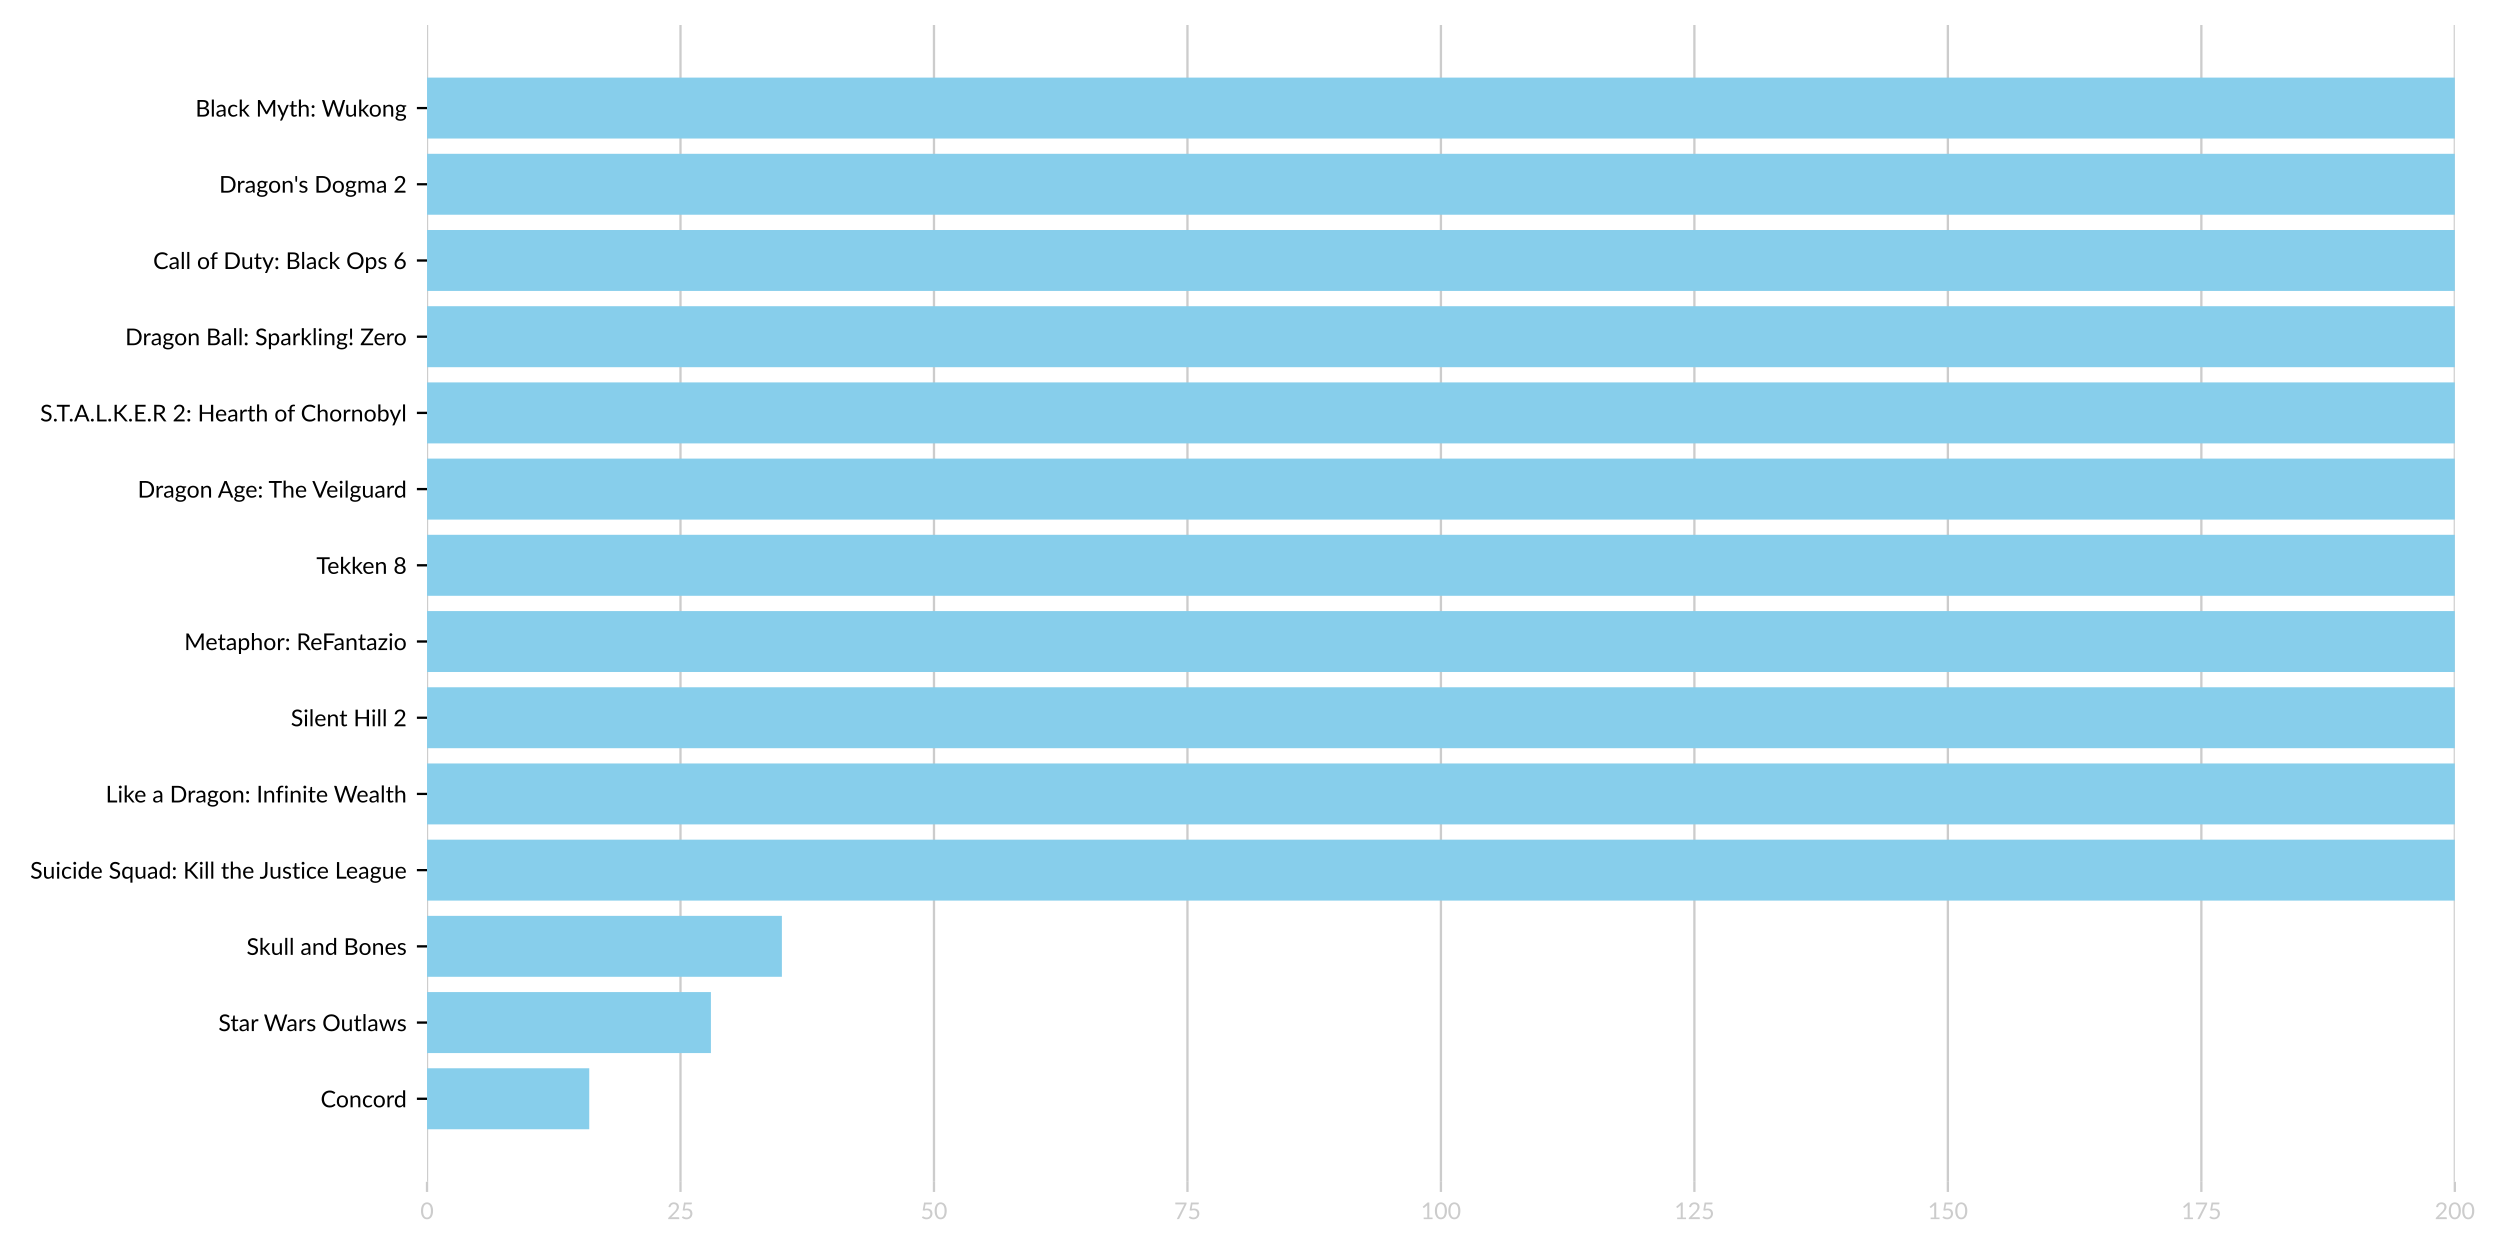
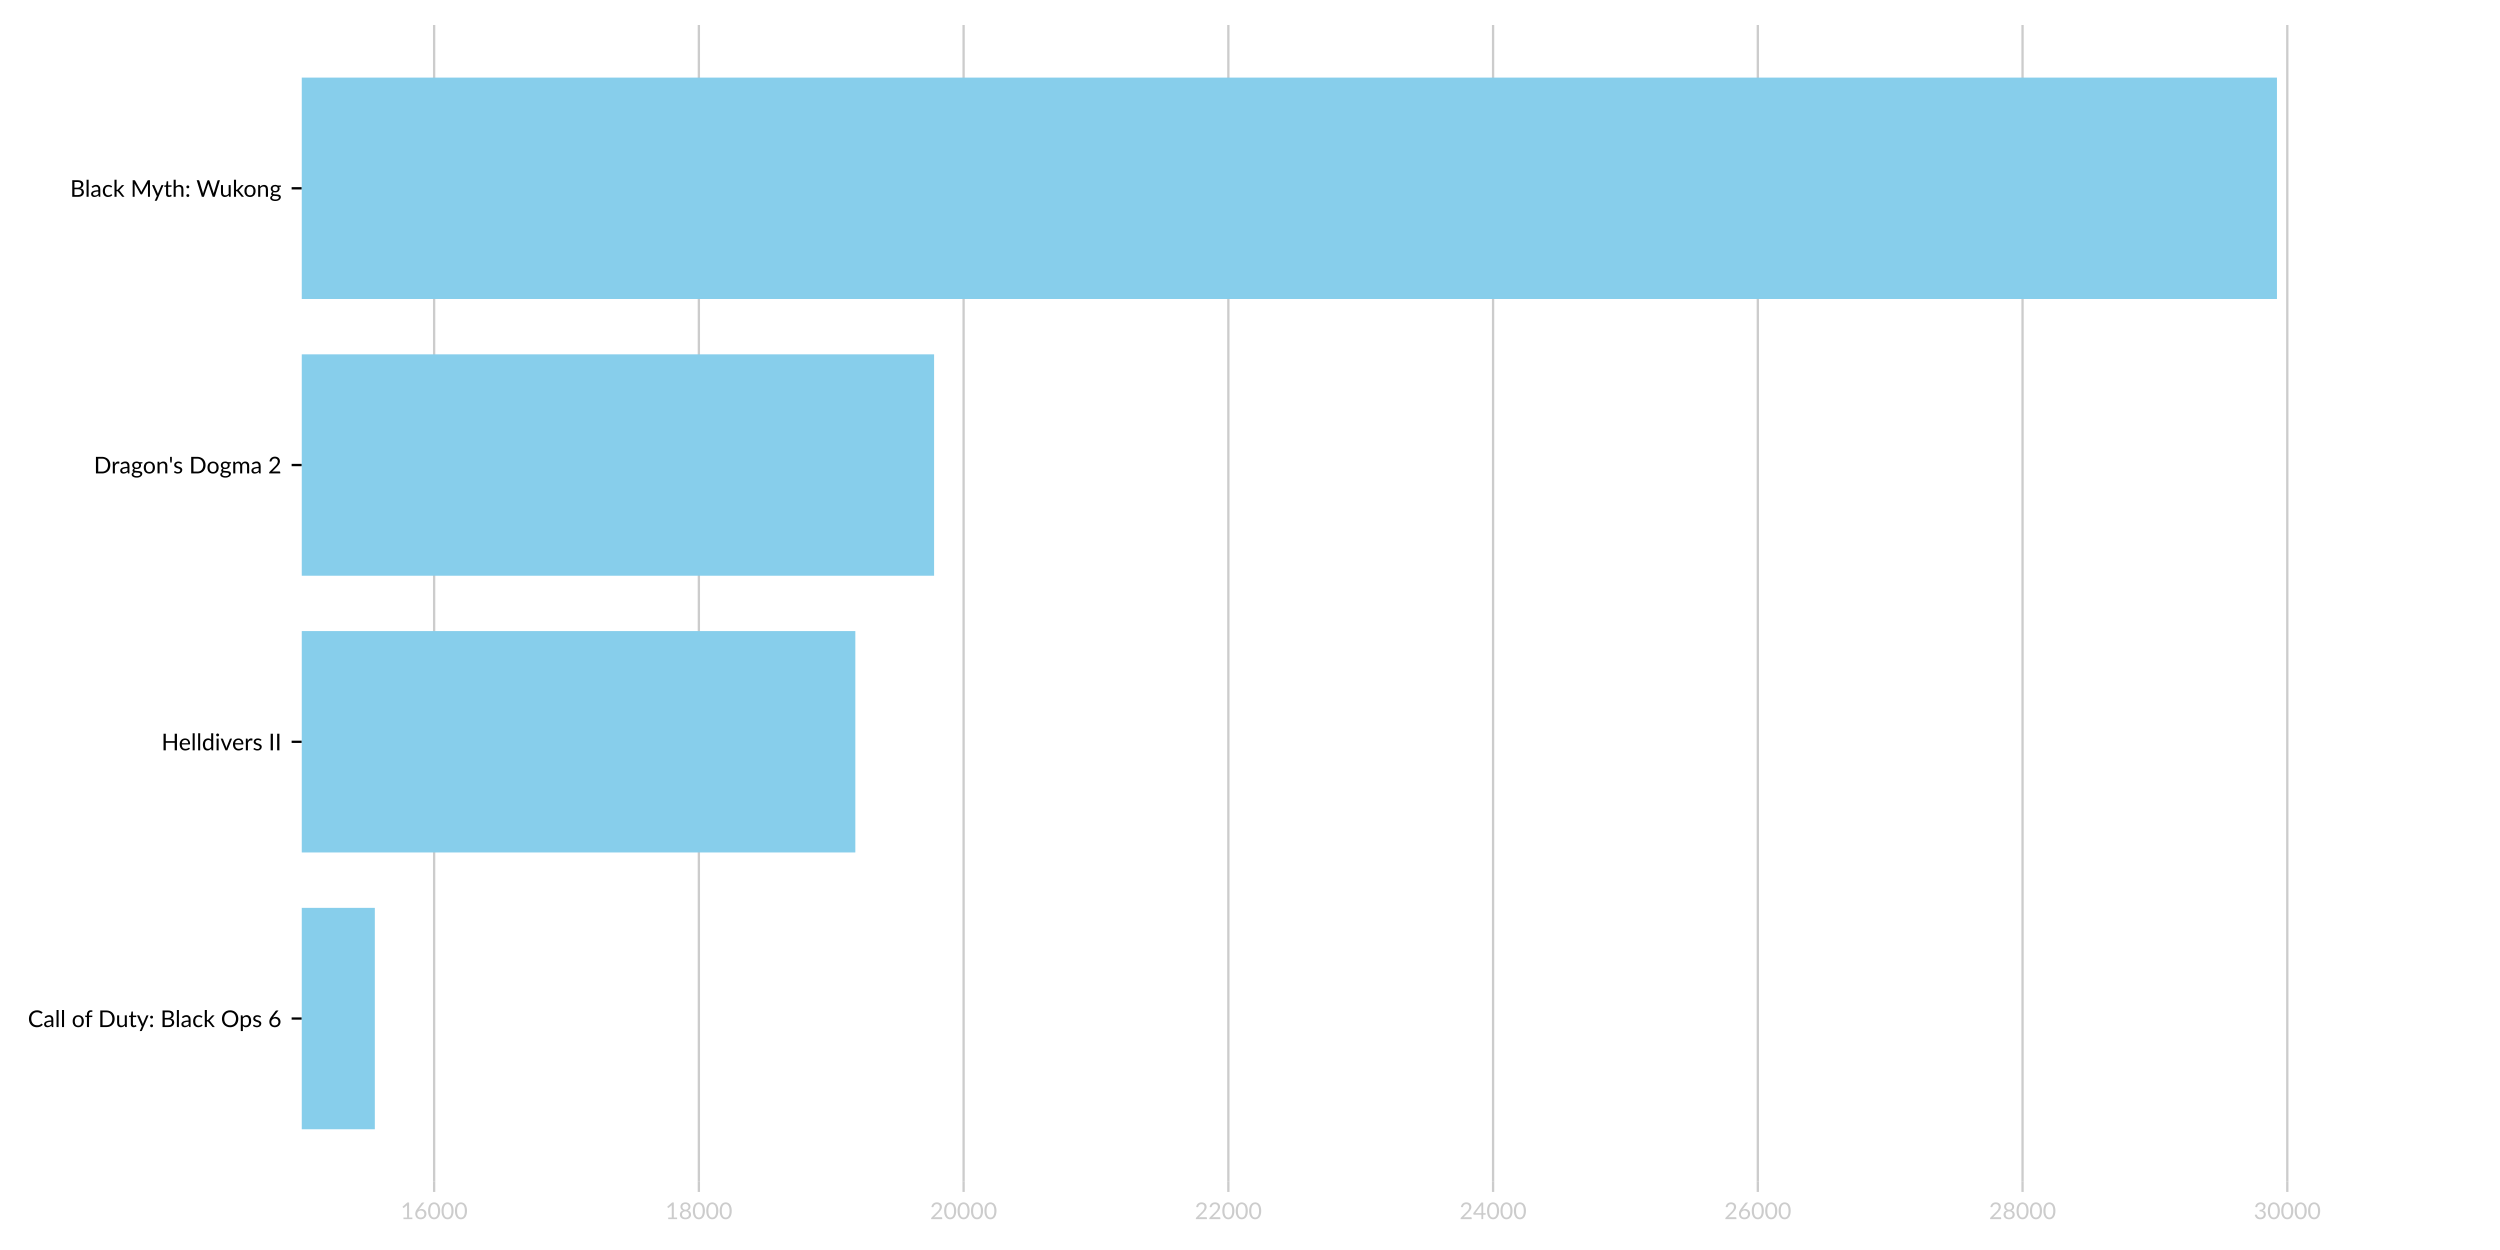
<svg xmlns="http://www.w3.org/2000/svg" xmlns:xlink="http://www.w3.org/1999/xlink" width="864pt" height="432pt" viewBox="0 0 864 432" version="1.1">
  <defs>
    <style type="text/css">*{stroke-linejoin: round; stroke-linecap: butt}</style>
  </defs>
  <g id="figure_1">
    <g id="patch_1">
      <path d="M 0 432  L 864 432  L 864 0  L 0 0  z " style="fill: #ffffff" />
    </g>
    <g id="axes_1">
      <g id="patch_2">
-         <path d="M 147.58 408.44  L 848.385 408.44  L 848.385 8.64  L 147.58 8.64  L 147.58 408.44  z " style="fill: none; opacity: 0" />
+         <path d="M 104.29 408.44  L 855.36 408.44  L 855.36 8.64  L 104.29 8.64  L 104.29 408.44  z " style="fill: none; opacity: 0" />
      </g>
      <g id="matplotlib.axis_1">
        <g id="xtick_1">
          <g id="line2d_1">
-             <path d="M 147.58 408.44  L 147.58 8.64  " clip-path="url(#p7d3d1f7787)" style="fill: none; stroke: #cccccc; stroke-width: 0.8; stroke-linecap: square" />
+             <path d="M 150.036 408.44  L 150.036 8.64  " clip-path="url(#p5afe8b5943)" style="fill: none; stroke: #cccccc; stroke-width: 0.8; stroke-linecap: square" />
          </g>
          <g id="line2d_2">
            <defs>
-               <path id="m302ec66e31" d="M 0 0  L 0 3.5  " style="stroke: #cccccc; stroke-width: 0.8" />
+               <path id="mc62cffe864" d="M 0 0  L 0 3.5  " style="stroke: #cccccc; stroke-width: 0.8" />
            </defs>
            <g>
-               <use xlink:href="#m302ec66e31" x="147.58" y="408.44" style="fill: #cccccc; stroke: #cccccc; stroke-width: 0.8" />
+               <use xlink:href="#mc62cffe864" x="150.036" y="408.44" style="fill: #cccccc; stroke: #cccccc; stroke-width: 0.8" />
            </g>
          </g>
          <g id="text_1">
-             <text style="fill: #cccccc; font: 8px 'Lato', sans-serif; text-anchor: middle" x="147.58" y="421.332" transform="rotate(-0 147.58 421.3325)">0</text>
+             <text style="fill: #cccccc; font: 8px 'Lato', sans-serif; text-anchor: middle" x="150.036" y="421.332" transform="rotate(-0 150.0365 421.3325)">16000</text>
          </g>
        </g>
        <g id="xtick_2">
          <g id="line2d_3">
-             <path d="M 235.181 408.44  L 235.181 8.64  " clip-path="url(#p7d3d1f7787)" style="fill: none; stroke: #cccccc; stroke-width: 0.8; stroke-linecap: square" />
+             <path d="M 241.529 408.44  L 241.529 8.64  " clip-path="url(#p5afe8b5943)" style="fill: none; stroke: #cccccc; stroke-width: 0.8; stroke-linecap: square" />
          </g>
          <g id="line2d_4">
            <g>
-               <use xlink:href="#m302ec66e31" x="235.181" y="408.44" style="fill: #cccccc; stroke: #cccccc; stroke-width: 0.8" />
+               <use xlink:href="#mc62cffe864" x="241.529" y="408.44" style="fill: #cccccc; stroke: #cccccc; stroke-width: 0.8" />
            </g>
          </g>
          <g id="text_2">
-             <text style="fill: #cccccc; font: 8px 'Lato', sans-serif; text-anchor: middle" x="235.181" y="421.332" transform="rotate(-0 235.1806 421.3325)">25</text>
+             <text style="fill: #cccccc; font: 8px 'Lato', sans-serif; text-anchor: middle" x="241.529" y="421.332" transform="rotate(-0 241.5294 421.3325)">18000</text>
          </g>
        </g>
        <g id="xtick_3">
          <g id="line2d_5">
-             <path d="M 322.781 408.44  L 322.781 8.64  " clip-path="url(#p7d3d1f7787)" style="fill: none; stroke: #cccccc; stroke-width: 0.8; stroke-linecap: square" />
+             <path d="M 333.022 408.44  L 333.022 8.64  " clip-path="url(#p5afe8b5943)" style="fill: none; stroke: #cccccc; stroke-width: 0.8; stroke-linecap: square" />
          </g>
          <g id="line2d_6">
            <g>
-               <use xlink:href="#m302ec66e31" x="322.781" y="408.44" style="fill: #cccccc; stroke: #cccccc; stroke-width: 0.8" />
+               <use xlink:href="#mc62cffe864" x="333.022" y="408.44" style="fill: #cccccc; stroke: #cccccc; stroke-width: 0.8" />
            </g>
          </g>
          <g id="text_3">
-             <text style="fill: #cccccc; font: 8px 'Lato', sans-serif; text-anchor: middle" x="322.781" y="421.332" transform="rotate(-0 322.7812 421.3325)">50</text>
+             <text style="fill: #cccccc; font: 8px 'Lato', sans-serif; text-anchor: middle" x="333.022" y="421.332" transform="rotate(-0 333.0223 421.3325)">20000</text>
          </g>
        </g>
        <g id="xtick_4">
          <g id="line2d_7">
-             <path d="M 410.382 408.44  L 410.382 8.64  " clip-path="url(#p7d3d1f7787)" style="fill: none; stroke: #cccccc; stroke-width: 0.8; stroke-linecap: square" />
+             <path d="M 424.515 408.44  L 424.515 8.64  " clip-path="url(#p5afe8b5943)" style="fill: none; stroke: #cccccc; stroke-width: 0.8; stroke-linecap: square" />
          </g>
          <g id="line2d_8">
            <g>
-               <use xlink:href="#m302ec66e31" x="410.382" y="408.44" style="fill: #cccccc; stroke: #cccccc; stroke-width: 0.8" />
+               <use xlink:href="#mc62cffe864" x="424.515" y="408.44" style="fill: #cccccc; stroke: #cccccc; stroke-width: 0.8" />
            </g>
          </g>
          <g id="text_4">
-             <text style="fill: #cccccc; font: 8px 'Lato', sans-serif; text-anchor: middle" x="410.382" y="421.332" transform="rotate(-0 410.3819 421.3325)">75</text>
+             <text style="fill: #cccccc; font: 8px 'Lato', sans-serif; text-anchor: middle" x="424.515" y="421.332" transform="rotate(-0 424.5152 421.3325)">22000</text>
          </g>
        </g>
        <g id="xtick_5">
          <g id="line2d_9">
-             <path d="M 497.983 408.44  L 497.983 8.64  " clip-path="url(#p7d3d1f7787)" style="fill: none; stroke: #cccccc; stroke-width: 0.8; stroke-linecap: square" />
+             <path d="M 516.008 408.44  L 516.008 8.64  " clip-path="url(#p5afe8b5943)" style="fill: none; stroke: #cccccc; stroke-width: 0.8; stroke-linecap: square" />
          </g>
          <g id="line2d_10">
            <g>
-               <use xlink:href="#m302ec66e31" x="497.983" y="408.44" style="fill: #cccccc; stroke: #cccccc; stroke-width: 0.8" />
+               <use xlink:href="#mc62cffe864" x="516.008" y="408.44" style="fill: #cccccc; stroke: #cccccc; stroke-width: 0.8" />
            </g>
          </g>
          <g id="text_5">
-             <text style="fill: #cccccc; font: 8px 'Lato', sans-serif; text-anchor: middle" x="497.983" y="421.332" transform="rotate(-0 497.9825 421.3325)">100</text>
+             <text style="fill: #cccccc; font: 8px 'Lato', sans-serif; text-anchor: middle" x="516.008" y="421.332" transform="rotate(-0 516.0082 421.3325)">24000</text>
          </g>
        </g>
        <g id="xtick_6">
          <g id="line2d_11">
-             <path d="M 585.583 408.44  L 585.583 8.64  " clip-path="url(#p7d3d1f7787)" style="fill: none; stroke: #cccccc; stroke-width: 0.8; stroke-linecap: square" />
+             <path d="M 607.501 408.44  L 607.501 8.64  " clip-path="url(#p5afe8b5943)" style="fill: none; stroke: #cccccc; stroke-width: 0.8; stroke-linecap: square" />
          </g>
          <g id="line2d_12">
            <g>
-               <use xlink:href="#m302ec66e31" x="585.583" y="408.44" style="fill: #cccccc; stroke: #cccccc; stroke-width: 0.8" />
+               <use xlink:href="#mc62cffe864" x="607.501" y="408.44" style="fill: #cccccc; stroke: #cccccc; stroke-width: 0.8" />
            </g>
          </g>
          <g id="text_6">
-             <text style="fill: #cccccc; font: 8px 'Lato', sans-serif; text-anchor: middle" x="585.583" y="421.332" transform="rotate(-0 585.5831 421.3325)">125</text>
+             <text style="fill: #cccccc; font: 8px 'Lato', sans-serif; text-anchor: middle" x="607.501" y="421.332" transform="rotate(-0 607.5011 421.3325)">26000</text>
          </g>
        </g>
        <g id="xtick_7">
          <g id="line2d_13">
-             <path d="M 673.184 408.44  L 673.184 8.64  " clip-path="url(#p7d3d1f7787)" style="fill: none; stroke: #cccccc; stroke-width: 0.8; stroke-linecap: square" />
+             <path d="M 698.994 408.44  L 698.994 8.64  " clip-path="url(#p5afe8b5943)" style="fill: none; stroke: #cccccc; stroke-width: 0.8; stroke-linecap: square" />
          </g>
          <g id="line2d_14">
            <g>
-               <use xlink:href="#m302ec66e31" x="673.184" y="408.44" style="fill: #cccccc; stroke: #cccccc; stroke-width: 0.8" />
+               <use xlink:href="#mc62cffe864" x="698.994" y="408.44" style="fill: #cccccc; stroke: #cccccc; stroke-width: 0.8" />
            </g>
          </g>
          <g id="text_7">
-             <text style="fill: #cccccc; font: 8px 'Lato', sans-serif; text-anchor: middle" x="673.184" y="421.332" transform="rotate(-0 673.1838 421.3325)">150</text>
+             <text style="fill: #cccccc; font: 8px 'Lato', sans-serif; text-anchor: middle" x="698.994" y="421.332" transform="rotate(-0 698.994 421.3325)">28000</text>
          </g>
        </g>
        <g id="xtick_8">
          <g id="line2d_15">
-             <path d="M 760.784 408.44  L 760.784 8.64  " clip-path="url(#p7d3d1f7787)" style="fill: none; stroke: #cccccc; stroke-width: 0.8; stroke-linecap: square" />
+             <path d="M 790.487 408.44  L 790.487 8.64  " clip-path="url(#p5afe8b5943)" style="fill: none; stroke: #cccccc; stroke-width: 0.8; stroke-linecap: square" />
          </g>
          <g id="line2d_16">
            <g>
-               <use xlink:href="#m302ec66e31" x="760.784" y="408.44" style="fill: #cccccc; stroke: #cccccc; stroke-width: 0.8" />
+               <use xlink:href="#mc62cffe864" x="790.487" y="408.44" style="fill: #cccccc; stroke: #cccccc; stroke-width: 0.8" />
            </g>
          </g>
          <g id="text_8">
-             <text style="fill: #cccccc; font: 8px 'Lato', sans-serif; text-anchor: middle" x="760.784" y="421.332" transform="rotate(-0 760.7844 421.3325)">175</text>
-           </g>
-         </g>
-         <g id="xtick_9">
-           <g id="line2d_17">
-             <path d="M 848.385 408.44  L 848.385 8.64  " clip-path="url(#p7d3d1f7787)" style="fill: none; stroke: #cccccc; stroke-width: 0.8; stroke-linecap: square" />
-           </g>
-           <g id="line2d_18">
-             <g>
-               <use xlink:href="#m302ec66e31" x="848.385" y="408.44" style="fill: #cccccc; stroke: #cccccc; stroke-width: 0.8" />
-             </g>
-           </g>
-           <g id="text_9">
-             <text style="fill: #cccccc; font: 8px 'Lato', sans-serif; text-anchor: middle" x="848.385" y="421.332" transform="rotate(-0 848.385 421.3325)">200</text>
+             <text style="fill: #cccccc; font: 8px 'Lato', sans-serif; text-anchor: middle" x="790.487" y="421.332" transform="rotate(-0 790.4869 421.3325)">30000</text>
          </g>
        </g>
      </g>
      <g id="matplotlib.axis_2">
        <g id="ytick_1">
-           <g id="line2d_19">
+           <g id="line2d_17">
            <defs>
-               <path id="mff0edfb5a8" d="M 0 0  L -3.5 0  " style="stroke: #000000; stroke-width: 0.8" />
+               <path id="m3f0a3fcbd1" d="M 0 0  L -3.5 0  " style="stroke: #000000; stroke-width: 0.8" />
            </defs>
            <g>
-               <use xlink:href="#mff0edfb5a8" x="147.58" y="379.732" style="stroke: #000000; stroke-width: 0.8" />
+               <use xlink:href="#m3f0a3fcbd1" x="104.29" y="352.009" style="stroke: #000000; stroke-width: 0.8" />
+             </g>
+           </g>
+           <g id="text_9">
+             <text style="font: 8px 'Lato', sans-serif; text-anchor: end" x="97.29" y="354.955" transform="rotate(-0 97.29 354.9552)">Call of Duty: Black Ops 6</text>
+           </g>
+         </g>
+         <g id="ytick_2">
+           <g id="line2d_18">
+             <g>
+               <use xlink:href="#m3f0a3fcbd1" x="104.29" y="256.363" style="stroke: #000000; stroke-width: 0.8" />
            </g>
          </g>
          <g id="text_10">
-             <text style="font: 8px 'Lato', sans-serif; text-anchor: end" x="140.58" y="382.679" transform="rotate(-0 140.58 382.6786)">Concord</text>
+             <text style="font: 8px 'Lato', sans-serif; text-anchor: end" x="97.29" y="259.309" transform="rotate(-0 97.29 259.3092)">Helldivers II</text>
          </g>
        </g>
-         <g id="ytick_2">
-           <g id="line2d_20">
+         <g id="ytick_3">
+           <g id="line2d_19">
            <g>
-               <use xlink:href="#mff0edfb5a8" x="147.58" y="353.395" style="stroke: #000000; stroke-width: 0.8" />
+               <use xlink:href="#m3f0a3fcbd1" x="104.29" y="160.717" style="stroke: #000000; stroke-width: 0.8" />
            </g>
          </g>
          <g id="text_11">
-             <text style="font: 8px 'Lato', sans-serif; text-anchor: end" x="140.58" y="356.341" transform="rotate(-0 140.58 356.3413)">Star Wars Outlaws</text>
+             <text style="font: 8px 'Lato', sans-serif; text-anchor: end" x="97.29" y="163.62" transform="rotate(-0 97.29 163.6195)">Dragon's Dogma 2</text>
          </g>
        </g>
-         <g id="ytick_3">
-           <g id="line2d_21">
+         <g id="ytick_4">
+           <g id="line2d_20">
            <g>
-               <use xlink:href="#mff0edfb5a8" x="147.58" y="327.058" style="stroke: #000000; stroke-width: 0.8" />
+               <use xlink:href="#m3f0a3fcbd1" x="104.29" y="65.071" style="stroke: #000000; stroke-width: 0.8" />
            </g>
          </g>
          <g id="text_12">
-             <text style="font: 8px 'Lato', sans-serif; text-anchor: end" x="140.58" y="330.004" transform="rotate(-0 140.58 330.004)">Skull and Bones</text>
-           </g>
-         </g>
-         <g id="ytick_4">
-           <g id="line2d_22">
-             <g>
-               <use xlink:href="#mff0edfb5a8" x="147.58" y="300.721" style="stroke: #000000; stroke-width: 0.8" />
-             </g>
-           </g>
-           <g id="text_13">
-             <text style="font: 8px 'Lato', sans-serif; text-anchor: end" x="140.58" y="303.667" transform="rotate(-0 140.58 303.6668)">Suicide Squad: Kill the Justice League</text>
-           </g>
-         </g>
-         <g id="ytick_5">
-           <g id="line2d_23">
-             <g>
-               <use xlink:href="#mff0edfb5a8" x="147.58" y="274.383" style="stroke: #000000; stroke-width: 0.8" />
-             </g>
-           </g>
-           <g id="text_14">
-             <text style="font: 8px 'Lato', sans-serif; text-anchor: end" x="140.58" y="277.329" transform="rotate(-0 140.58 277.3295)">Like a Dragon: Infinite Wealth</text>
-           </g>
-         </g>
-         <g id="ytick_6">
-           <g id="line2d_24">
-             <g>
-               <use xlink:href="#mff0edfb5a8" x="147.58" y="248.046" style="stroke: #000000; stroke-width: 0.8" />
-             </g>
-           </g>
-           <g id="text_15">
-             <text style="font: 8px 'Lato', sans-serif; text-anchor: end" x="140.58" y="250.992" transform="rotate(-0 140.58 250.9922)">Silent Hill 2</text>
-           </g>
-         </g>
-         <g id="ytick_7">
-           <g id="line2d_25">
-             <g>
-               <use xlink:href="#mff0edfb5a8" x="147.58" y="221.709" style="stroke: #000000; stroke-width: 0.8" />
-             </g>
-           </g>
-           <g id="text_16">
-             <text style="font: 8px 'Lato', sans-serif; text-anchor: end" x="140.58" y="224.655" transform="rotate(-0 140.58 224.6549)">Metaphor: ReFantazio</text>
-           </g>
-         </g>
-         <g id="ytick_8">
-           <g id="line2d_26">
-             <g>
-               <use xlink:href="#mff0edfb5a8" x="147.58" y="195.371" style="stroke: #000000; stroke-width: 0.8" />
-             </g>
-           </g>
-           <g id="text_17">
-             <text style="font: 8px 'Lato', sans-serif; text-anchor: end" x="140.58" y="198.318" transform="rotate(-0 140.58 198.3176)">Tekken 8</text>
-           </g>
-         </g>
-         <g id="ytick_9">
-           <g id="line2d_27">
-             <g>
-               <use xlink:href="#mff0edfb5a8" x="147.58" y="169.034" style="stroke: #000000; stroke-width: 0.8" />
-             </g>
-           </g>
-           <g id="text_18">
-             <text style="font: 8px 'Lato', sans-serif; text-anchor: end" x="140.58" y="171.98" transform="rotate(-0 140.58 171.9803)">Dragon Age: The Veilguard</text>
-           </g>
-         </g>
-         <g id="ytick_10">
-           <g id="line2d_28">
-             <g>
-               <use xlink:href="#mff0edfb5a8" x="147.58" y="142.697" style="stroke: #000000; stroke-width: 0.8" />
-             </g>
-           </g>
-           <g id="text_19">
-             <text style="font: 8px 'Lato', sans-serif; text-anchor: end" x="140.58" y="145.643" transform="rotate(-0 140.58 145.643)">S.T.A.L.K.E.R 2: Hearth of Chornobyl</text>
-           </g>
-         </g>
-         <g id="ytick_11">
-           <g id="line2d_29">
-             <g>
-               <use xlink:href="#mff0edfb5a8" x="147.58" y="116.359" style="stroke: #000000; stroke-width: 0.8" />
-             </g>
-           </g>
-           <g id="text_20">
-             <text style="font: 8px 'Lato', sans-serif; text-anchor: end" x="140.58" y="119.306" transform="rotate(-0 140.58 119.3057)">Dragon Ball: Sparkling! Zero</text>
-           </g>
-         </g>
-         <g id="ytick_12">
-           <g id="line2d_30">
-             <g>
-               <use xlink:href="#mff0edfb5a8" x="147.58" y="90.022" style="stroke: #000000; stroke-width: 0.8" />
-             </g>
-           </g>
-           <g id="text_21">
-             <text style="font: 8px 'Lato', sans-serif; text-anchor: end" x="140.58" y="92.968" transform="rotate(-0 140.58 92.96846)">Call of Duty: Black Ops 6</text>
-           </g>
-         </g>
-         <g id="ytick_13">
-           <g id="line2d_31">
-             <g>
-               <use xlink:href="#mff0edfb5a8" x="147.58" y="63.685" style="stroke: #000000; stroke-width: 0.8" />
-             </g>
-           </g>
-           <g id="text_22">
-             <text style="font: 8px 'Lato', sans-serif; text-anchor: end" x="140.58" y="66.587" transform="rotate(-0 140.58 66.58743)">Dragon's Dogma 2</text>
-           </g>
-         </g>
-         <g id="ytick_14">
-           <g id="line2d_32">
-             <g>
-               <use xlink:href="#mff0edfb5a8" x="147.58" y="37.348" style="stroke: #000000; stroke-width: 0.8" />
-             </g>
-           </g>
-           <g id="text_23">
-             <text style="font: 8px 'Lato', sans-serif; text-anchor: end" x="140.58" y="40.294" transform="rotate(-0 140.58 40.29389)">Black Myth: Wukong</text>
+             <text style="font: 8px 'Lato', sans-serif; text-anchor: end" x="97.29" y="68.017" transform="rotate(-0 97.29 68.01735)">Black Myth: Wukong</text>
          </g>
        </g>
      </g>
      <g id="patch_3">
-         <path d="M 147.58 390.267  L 203.644 390.267  L 203.644 369.197  L 147.58 369.197  z " clip-path="url(#p7d3d1f7787)" style="fill: #87ceeb" />
+         <path d="M -581.907 390.267  L 129.542 390.267  L 129.542 313.751  L -581.907 313.751  z " clip-path="url(#p5afe8b5943)" style="fill: #87ceeb" />
      </g>
      <g id="patch_4">
-         <path d="M 147.58 363.93  L 245.693 363.93  L 245.693 342.86  L 147.58 342.86  z " clip-path="url(#p7d3d1f7787)" style="fill: #87ceeb" />
+         <path d="M -581.907 294.621  L 295.602 294.621  L 295.602 218.105  L -581.907 218.105  z " clip-path="url(#p5afe8b5943)" style="fill: #87ceeb" />
      </g>
      <g id="patch_5">
-         <path d="M 147.58 337.593  L 270.221 337.593  L 270.221 316.523  L 147.58 316.523  z " clip-path="url(#p7d3d1f7787)" style="fill: #87ceeb" />
+         <path d="M -581.907 198.975  L 322.821 198.975  L 322.821 122.459  L -581.907 122.459  z " clip-path="url(#p5afe8b5943)" style="fill: #87ceeb" />
      </g>
      <g id="patch_6">
-         <path d="M 147.58 311.255  L 1023.586 311.255  L 1023.586 290.186  L 147.58 290.186  z " clip-path="url(#p7d3d1f7787)" style="fill: #87ceeb" />
-       </g>
-       <g id="patch_7">
-         <path d="M 147.58 284.918  L 1668.327 284.918  L 1668.327 263.848  L 147.58 263.848  z " clip-path="url(#p7d3d1f7787)" style="fill: #87ceeb" />
-       </g>
-       <g id="patch_8">
-         <path d="M 147.58 258.581  L 1811.992 258.581  L 1811.992 237.511  L 147.58 237.511  z " clip-path="url(#p7d3d1f7787)" style="fill: #87ceeb" />
-       </g>
-       <g id="patch_9">
-         <path d="M 147.58 232.244  L 2081.802 232.244  L 2081.802 211.174  L 147.58 211.174  z " clip-path="url(#p7d3d1f7787)" style="fill: #87ceeb" />
-       </g>
-       <g id="patch_10">
-         <path d="M 147.58 205.906  L 3231.122 205.906  L 3231.122 184.836  L 147.58 184.836  z " clip-path="url(#p7d3d1f7787)" style="fill: #87ceeb" />
-       </g>
-       <g id="patch_11">
-         <path d="M 147.58 179.569  L 3462.388 179.569  L 3462.388 158.499  L 147.58 158.499  z " clip-path="url(#p7d3d1f7787)" style="fill: #87ceeb" />
-       </g>
-       <g id="patch_12">
-         <path d="M 147.58 153.232  L 4117.64 153.232  L 4117.64 132.162  L 147.58 132.162  z " clip-path="url(#p7d3d1f7787)" style="fill: #87ceeb" />
-       </g>
-       <g id="patch_13">
-         <path d="M 147.58 126.894  L 5270.465 126.894  L 5270.465 105.825  L 147.58 105.825  z " clip-path="url(#p7d3d1f7787)" style="fill: #87ceeb" />
-       </g>
-       <g id="patch_14">
-         <path d="M 147.58 100.557  L 54642.177 100.557  L 54642.177 79.487  L 147.58 79.487  z " clip-path="url(#p7d3d1f7787)" style="fill: #87ceeb" />
-       </g>
-       <g id="patch_15">
-         <path d="M 147.58 74.22  L 69446.682 74.22  L 69446.682 53.15  L 147.58 53.15  z " clip-path="url(#p7d3d1f7787)" style="fill: #87ceeb" />
-       </g>
-       <g id="patch_16">
-         <path d="M 147.58 47.883  L 104995.016 47.883  L 104995.016 26.813  L 147.58 26.813  z " clip-path="url(#p7d3d1f7787)" style="fill: #87ceeb" />
+         <path d="M -581.907 103.329  L 786.919 103.329  L 786.919 26.813  L -581.907 26.813  z " clip-path="url(#p5afe8b5943)" style="fill: #87ceeb" />
      </g>
    </g>
  </g>
  <defs>
-     <clipPath id="p7d3d1f7787">
-       <rect x="147.58" y="8.64" width="700.805" height="399.8" />
+     <clipPath id="p5afe8b5943">
+       <rect x="104.29" y="8.64" width="751.07" height="399.8" />
    </clipPath>
  </defs>
</svg>
